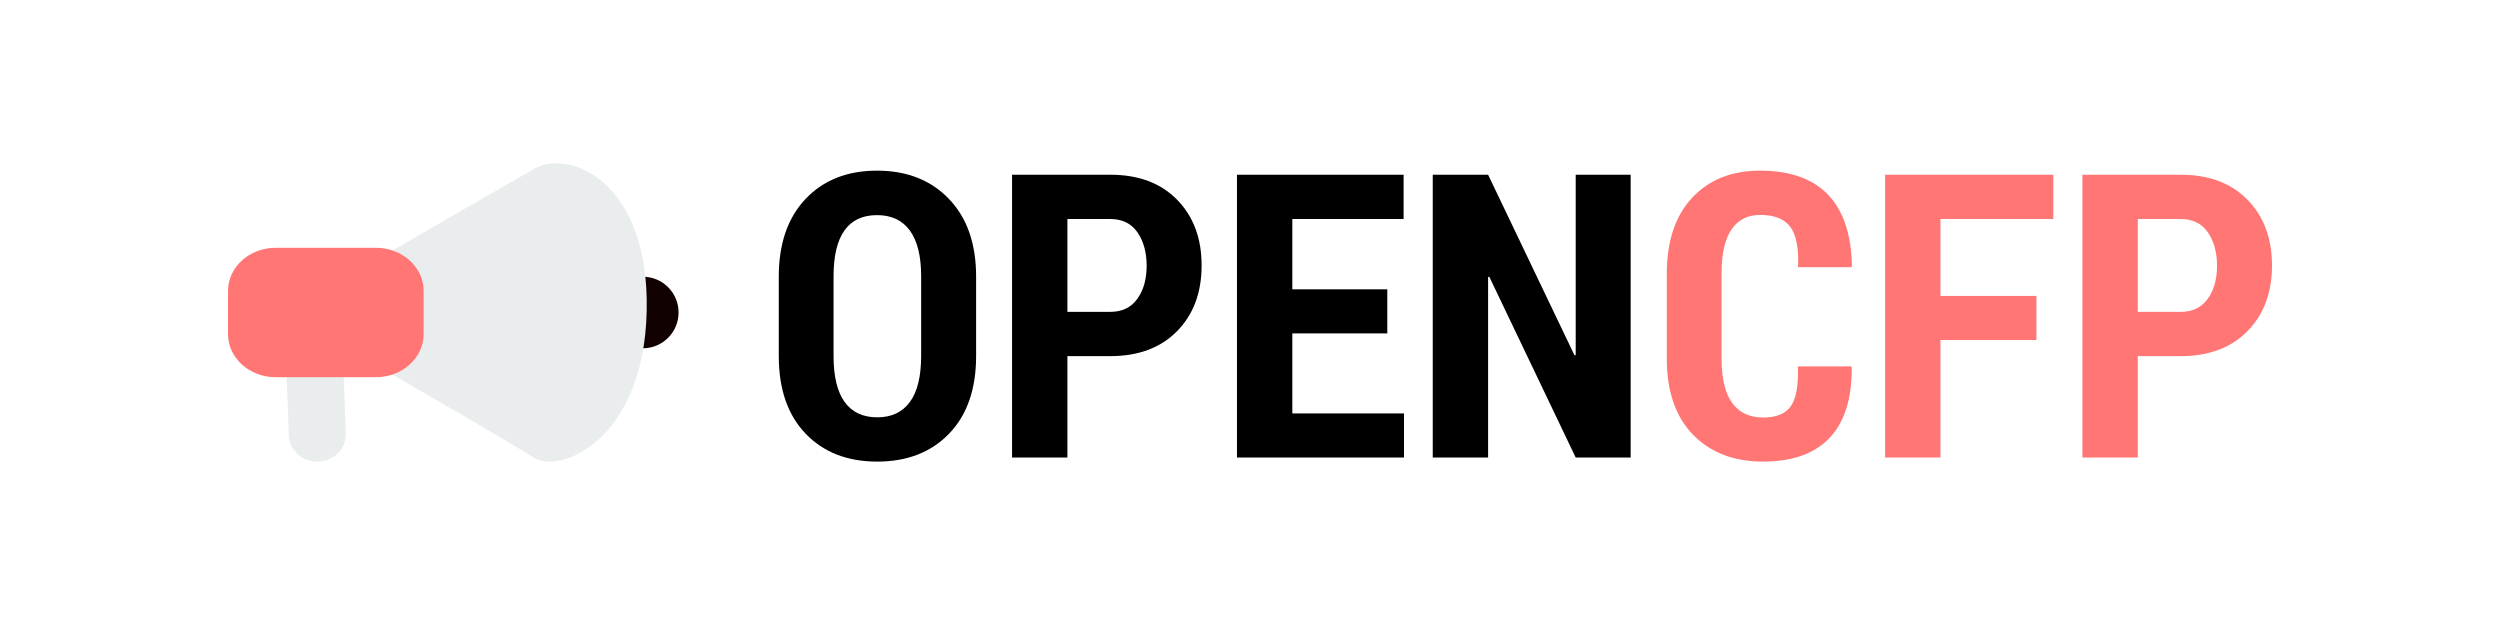
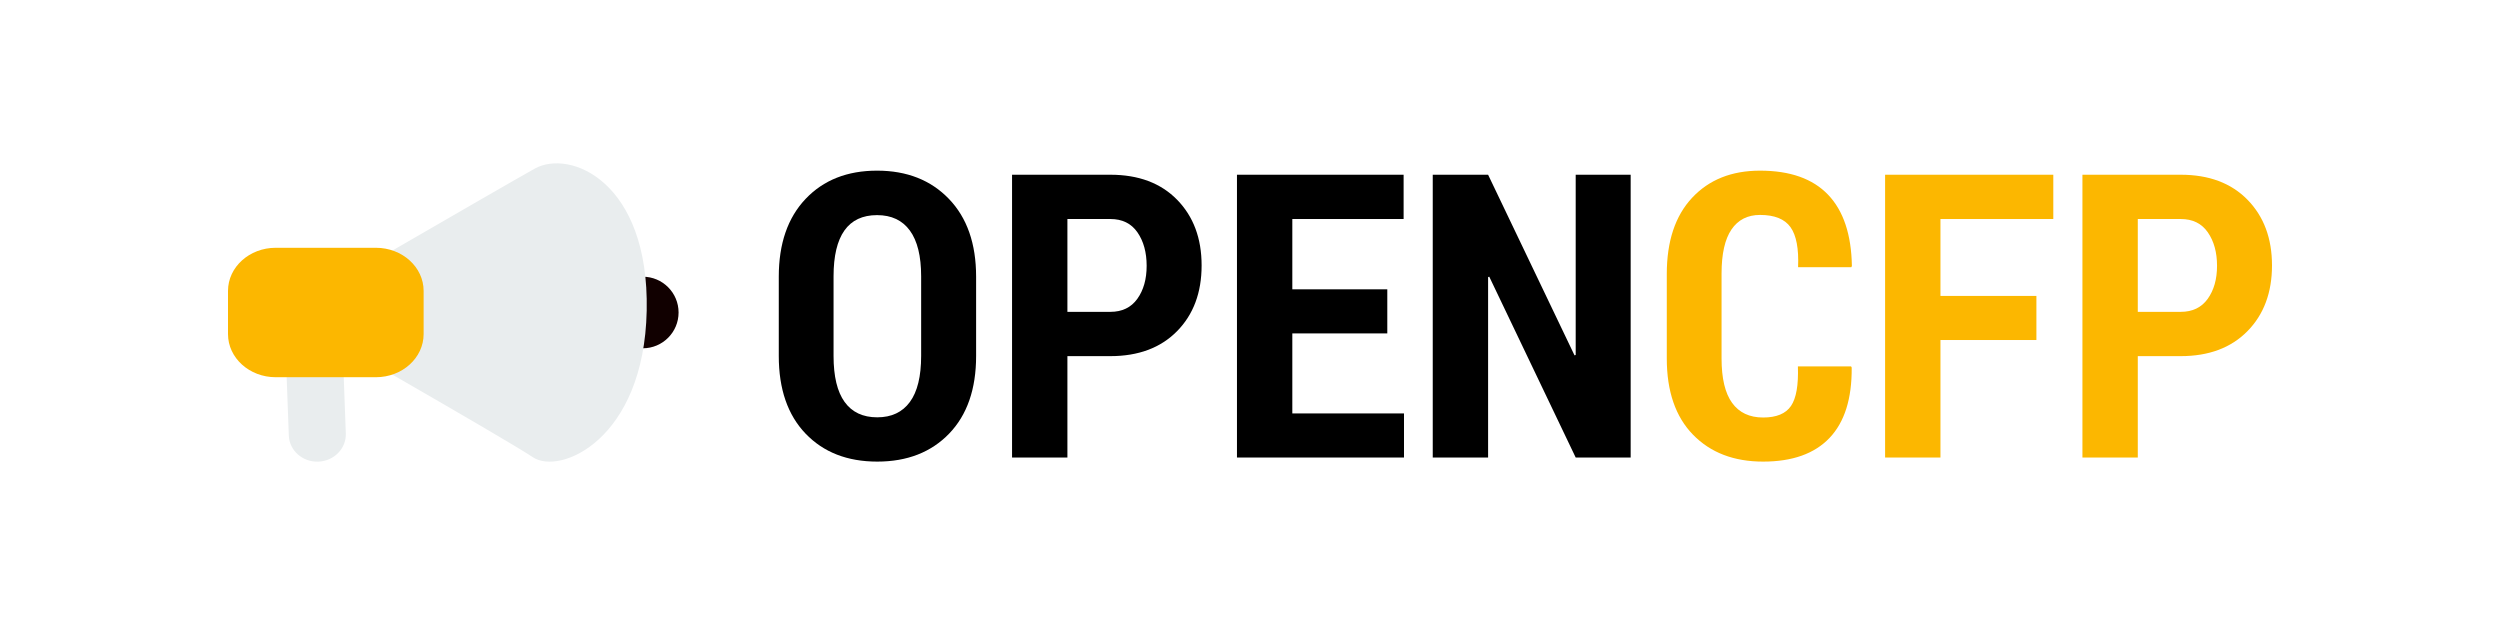
<svg xmlns="http://www.w3.org/2000/svg" version="1.1" x="0" y="0" width="200" height="50" viewBox="0, 0, 500, 100" id="opencfp-logo">
  <g>
    <g>
      <path class="megaphone-end" d="M128.559,57.158 C124.605,57.158 121.401,53.953 121.401,50 C121.401,46.047 124.605,42.842 128.559,42.842 C132.512,42.842 135.716,46.047 135.716,50 C135.716,53.953 132.512,57.158 128.559,57.158 z" fill="#110000" />
      <path class="megaphone-base" d="M106.578,78.948 C101.18,75.312 56.956,50.086 56.956,50.086 C56.956,50.086 99.894,25.161 106.947,21.225 C113.999,17.288 129.856,23.817 129.34,49.627 C128.824,75.438 111.975,82.584 106.578,78.948 z" fill="#E9EDEE" />
      <path class="megaphone-base" d="M62.459,47.244 L62.459,47.244 C65.607,47.128 68.249,49.465 68.36,52.464 L69.163,74.188 C69.273,77.187 66.811,79.713 63.663,79.829 L63.663,79.829 C60.515,79.945 57.873,77.608 57.763,74.609 L56.96,52.885 C56.849,49.886 59.311,47.36 62.459,47.244 z" fill="#E9EDEE" />
-       <path class="megaphone-cover" d="M55.142,37.056 L75.182,37.056 C80.452,37.056 84.725,40.92 84.725,45.685 L84.725,54.315 C84.725,59.08 80.452,62.944 75.182,62.944 L55.142,62.944 C49.872,62.944 45.6,59.08 45.6,54.315 L45.6,45.685 C45.6,40.92 49.872,37.056 55.142,37.056 z" fill="#FF7674" />
+       <path class="megaphone-cover" d="M55.142,37.056 L75.182,37.056 C80.452,37.056 84.725,40.92 84.725,45.685 L84.725,54.315 C84.725,59.08 80.452,62.944 75.182,62.944 L55.142,62.944 C49.872,62.944 45.6,59.08 45.6,54.315 L45.6,45.685 C45.6,40.92 49.872,37.056 55.142,37.056 z" fill="#fcb700" />
    </g>
    <path class="base-text" d="M195.223,58.688 Q195.223,68.633 189.824,74.227 Q184.424,79.82 175.451,79.82 Q166.478,79.82 161.117,74.227 Q155.756,68.633 155.756,58.688 L155.756,42.839 Q155.756,32.934 161.117,27.282 Q166.478,21.63 175.412,21.63 Q184.347,21.63 189.785,27.282 Q195.223,32.934 195.223,42.839 z M184.23,42.762 Q184.23,36.702 181.977,33.614 Q179.724,30.525 175.412,30.525 Q171.061,30.525 168.886,33.594 Q166.711,36.663 166.711,42.762 L166.711,58.688 Q166.711,64.826 168.925,67.895 Q171.139,70.964 175.451,70.964 Q179.724,70.964 181.977,67.895 Q184.23,64.826 184.23,58.688 z" fill="#000000" />
    <path class="base-text" d="M213.481,58.727 L213.481,79.005 L202.41,79.005 L202.41,22.446 L222.066,22.446 Q230.534,22.446 235.428,27.457 Q240.323,32.468 240.323,40.586 Q240.323,48.744 235.409,53.736 Q230.495,58.727 222.066,58.727 z M213.481,49.87 L222.066,49.87 Q225.6,49.87 227.465,47.268 Q229.33,44.665 229.33,40.664 Q229.33,36.624 227.484,33.963 Q225.639,31.302 222.066,31.302 L213.481,31.302 z" fill="#000000" />
    <path class="base-text" d="M277.459,54.182 L258.464,54.182 L258.464,70.187 L280.8,70.187 L280.8,79.005 L247.393,79.005 L247.393,22.446 L280.722,22.446 L280.722,31.302 L258.464,31.302 L258.464,45.364 L277.459,45.364 z" fill="#000000" />
    <path class="base-text" d="M326.133,79.005 L315.139,79.005 L297.853,42.839 L297.62,42.917 L297.62,79.005 L286.549,79.005 L286.549,22.446 L297.62,22.446 L314.906,58.572 L315.139,58.494 L315.139,22.446 L326.133,22.446 z" fill="#000000" />
-     <path class="primary-text" d="M370.222,60.786 L370.339,61.019 Q370.416,70.342 365.91,75.081 Q361.404,79.82 352.625,79.82 Q343.846,79.82 338.602,74.44 Q333.358,69.06 333.358,59.193 L333.358,42.296 Q333.358,32.468 338.427,27.049 Q343.497,21.63 352.004,21.63 Q361.016,21.63 365.619,26.447 Q370.222,31.263 370.378,40.703 L370.261,40.936 L359.617,40.936 Q359.85,35.381 358.102,32.934 Q356.354,30.487 352.004,30.487 Q348.275,30.487 346.293,33.4 Q344.312,36.313 344.312,42.218 L344.312,59.193 Q344.312,65.176 346.429,68.089 Q348.546,71.002 352.625,71.002 Q356.626,71.002 358.2,68.691 Q359.773,66.38 359.579,60.786 z" fill="#FF7674" />
-     <path class="primary-text" d="M407.281,55.503 L388.091,55.503 L388.091,79.005 L377.02,79.005 L377.02,22.446 L410.66,22.446 L410.66,31.302 L388.091,31.302 L388.091,46.685 L407.281,46.685 z" fill="#FF7674" />
-     <path class="primary-text" d="M427.558,58.727 L427.558,79.005 L416.487,79.005 L416.487,22.446 L436.143,22.446 Q444.611,22.446 449.506,27.457 Q454.4,32.468 454.4,40.586 Q454.4,48.744 449.486,53.736 Q444.573,58.727 436.143,58.727 z M427.558,49.87 L436.143,49.87 Q439.678,49.87 441.543,47.268 Q443.407,44.665 443.407,40.664 Q443.407,36.624 441.562,33.963 Q439.717,31.302 436.143,31.302 L427.558,31.302 z" fill="#FF7674" />
+     <path class="primary-text" d="M370.222,60.786 L370.339,61.019 Q370.416,70.342 365.91,75.081 Q361.404,79.82 352.625,79.82 Q343.846,79.82 338.602,74.44 Q333.358,69.06 333.358,59.193 L333.358,42.296 Q333.358,32.468 338.427,27.049 Q343.497,21.63 352.004,21.63 Q361.016,21.63 365.619,26.447 Q370.222,31.263 370.378,40.703 L370.261,40.936 L359.617,40.936 Q359.85,35.381 358.102,32.934 Q356.354,30.487 352.004,30.487 Q348.275,30.487 346.293,33.4 Q344.312,36.313 344.312,42.218 L344.312,59.193 Q344.312,65.176 346.429,68.089 Q348.546,71.002 352.625,71.002 Q356.626,71.002 358.2,68.691 Q359.773,66.38 359.579,60.786 z" fill="#fcb700" />
+     <path class="primary-text" d="M407.281,55.503 L388.091,55.503 L388.091,79.005 L377.02,79.005 L377.02,22.446 L410.66,22.446 L410.66,31.302 L388.091,31.302 L388.091,46.685 L407.281,46.685 z" fill="#fcb700" />
+     <path class="primary-text" d="M427.558,58.727 L427.558,79.005 L416.487,79.005 L416.487,22.446 L436.143,22.446 Q444.611,22.446 449.506,27.457 Q454.4,32.468 454.4,40.586 Q454.4,48.744 449.486,53.736 Q444.573,58.727 436.143,58.727 z M427.558,49.87 L436.143,49.87 Q439.678,49.87 441.543,47.268 Q443.407,44.665 443.407,40.664 Q443.407,36.624 441.562,33.963 Q439.717,31.302 436.143,31.302 L427.558,31.302 z" fill="#fcb700" />
  </g>
</svg>
